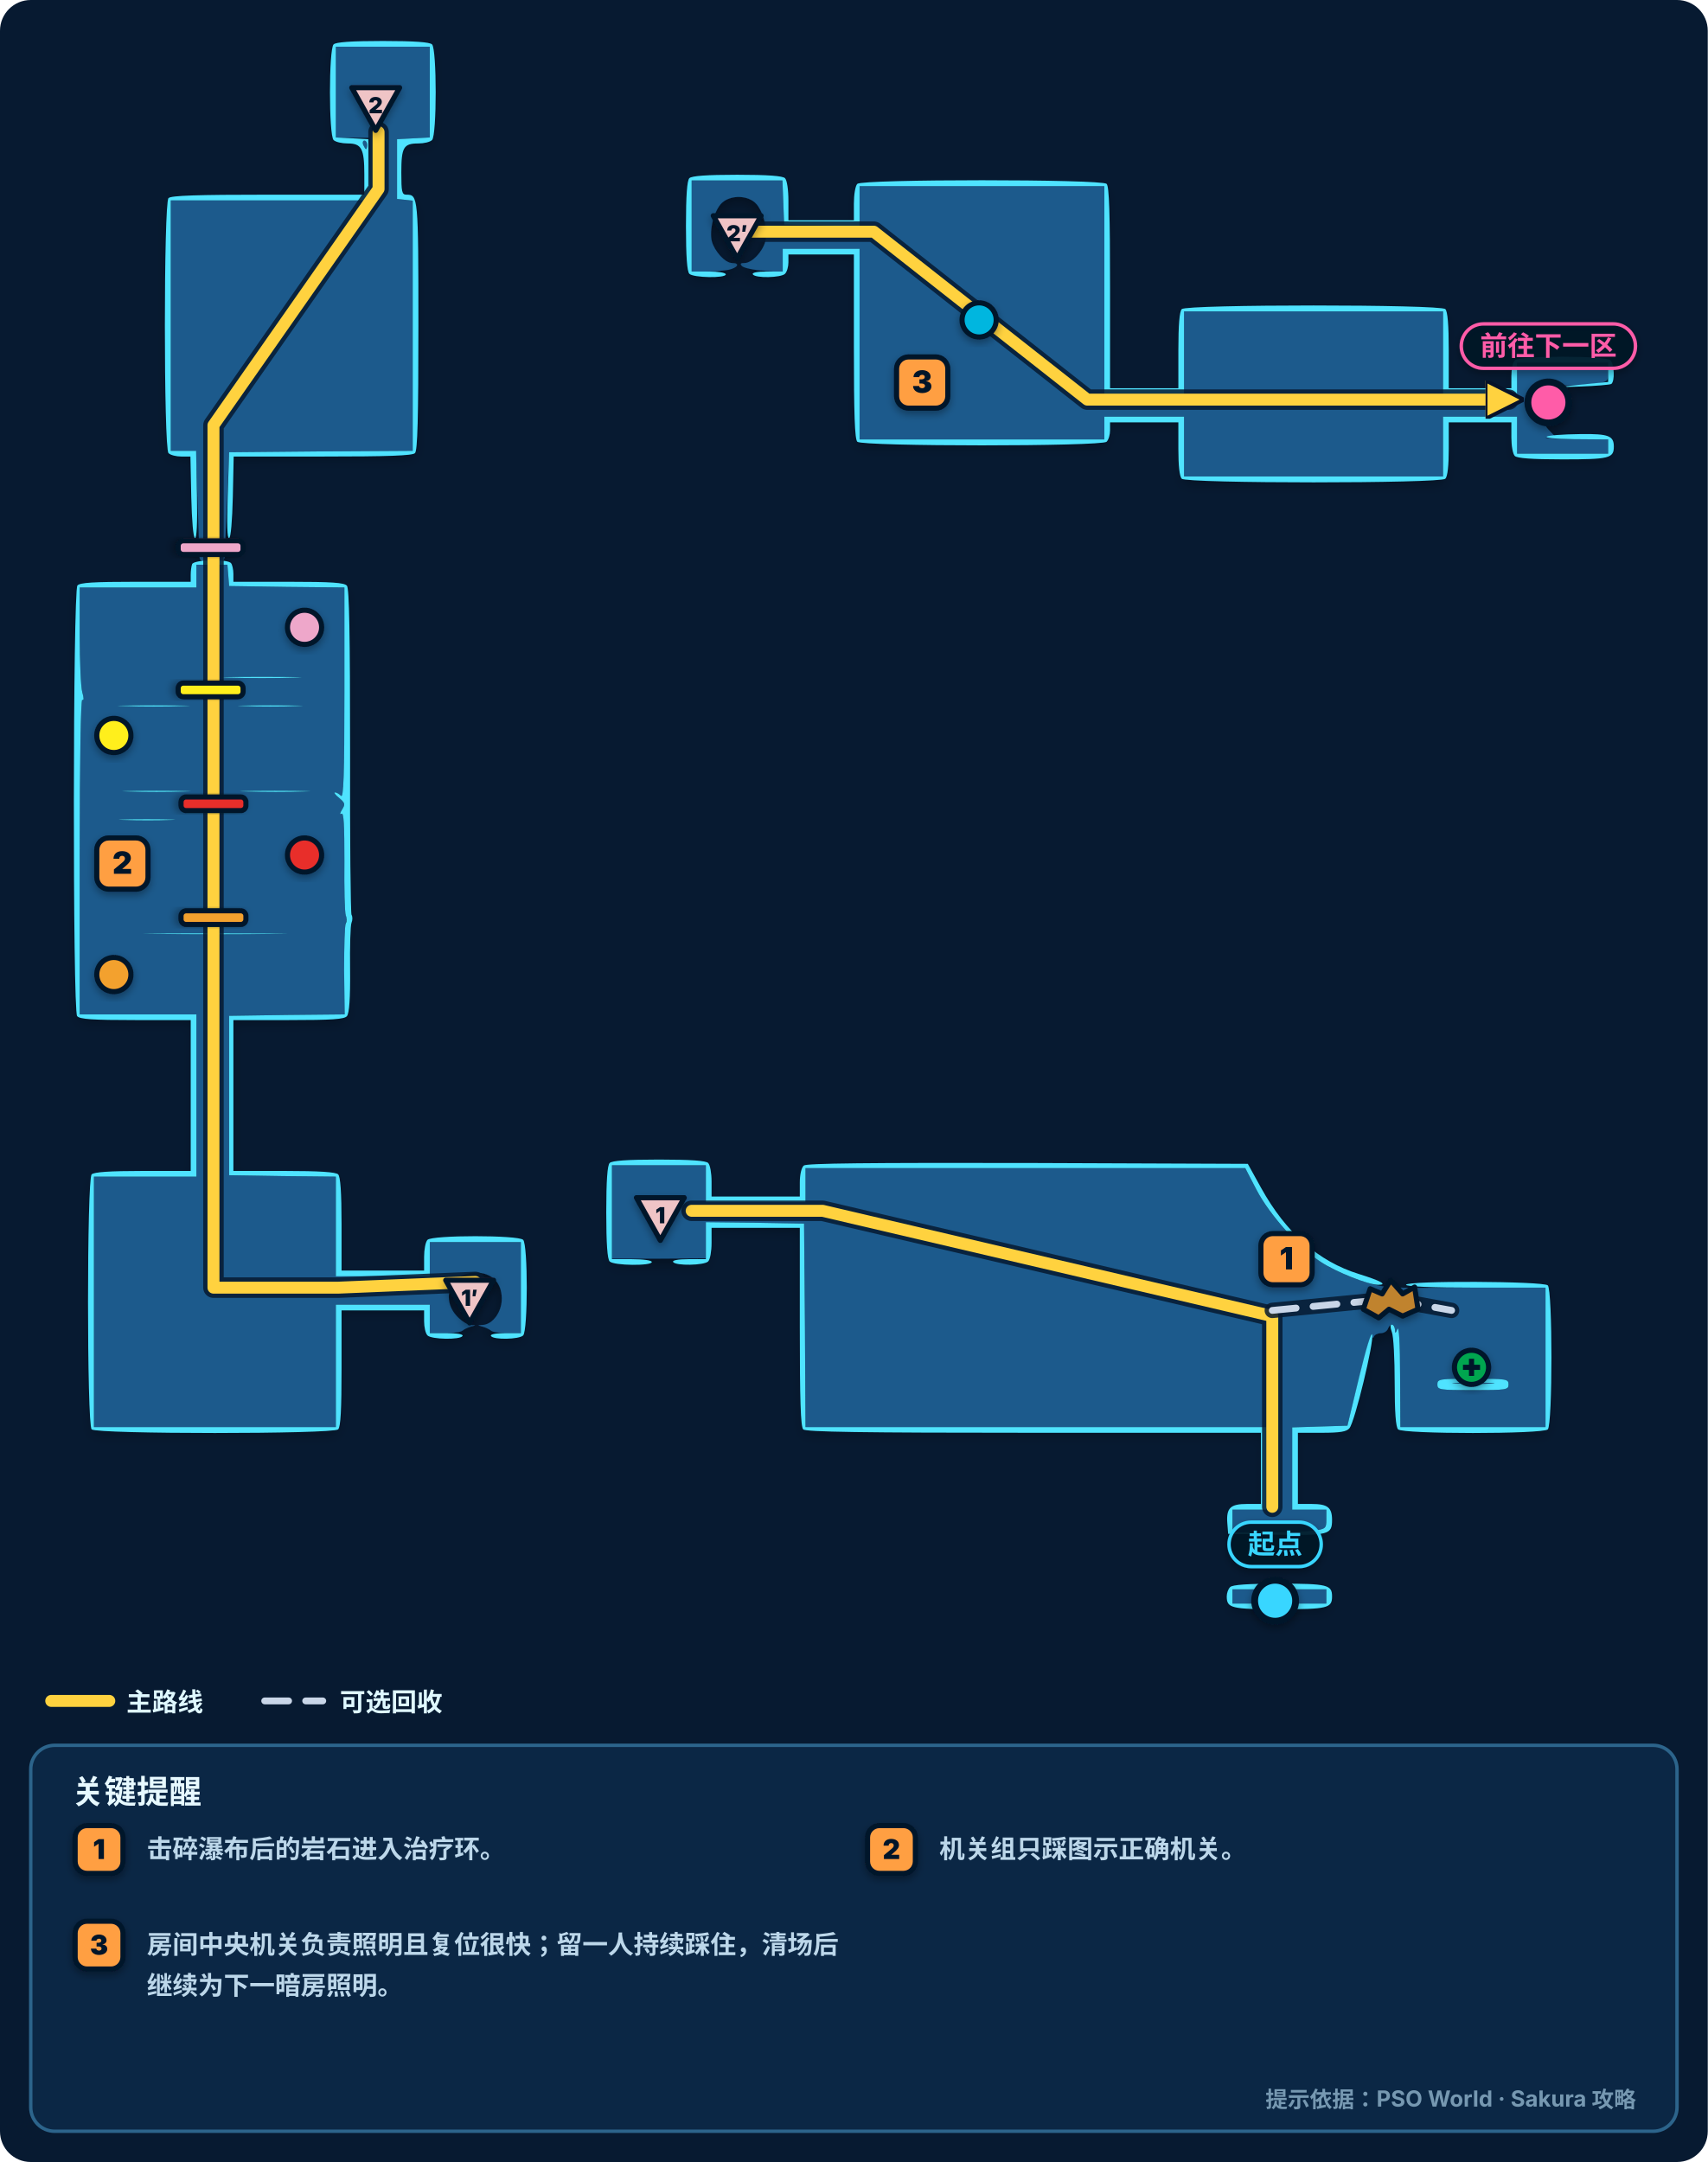
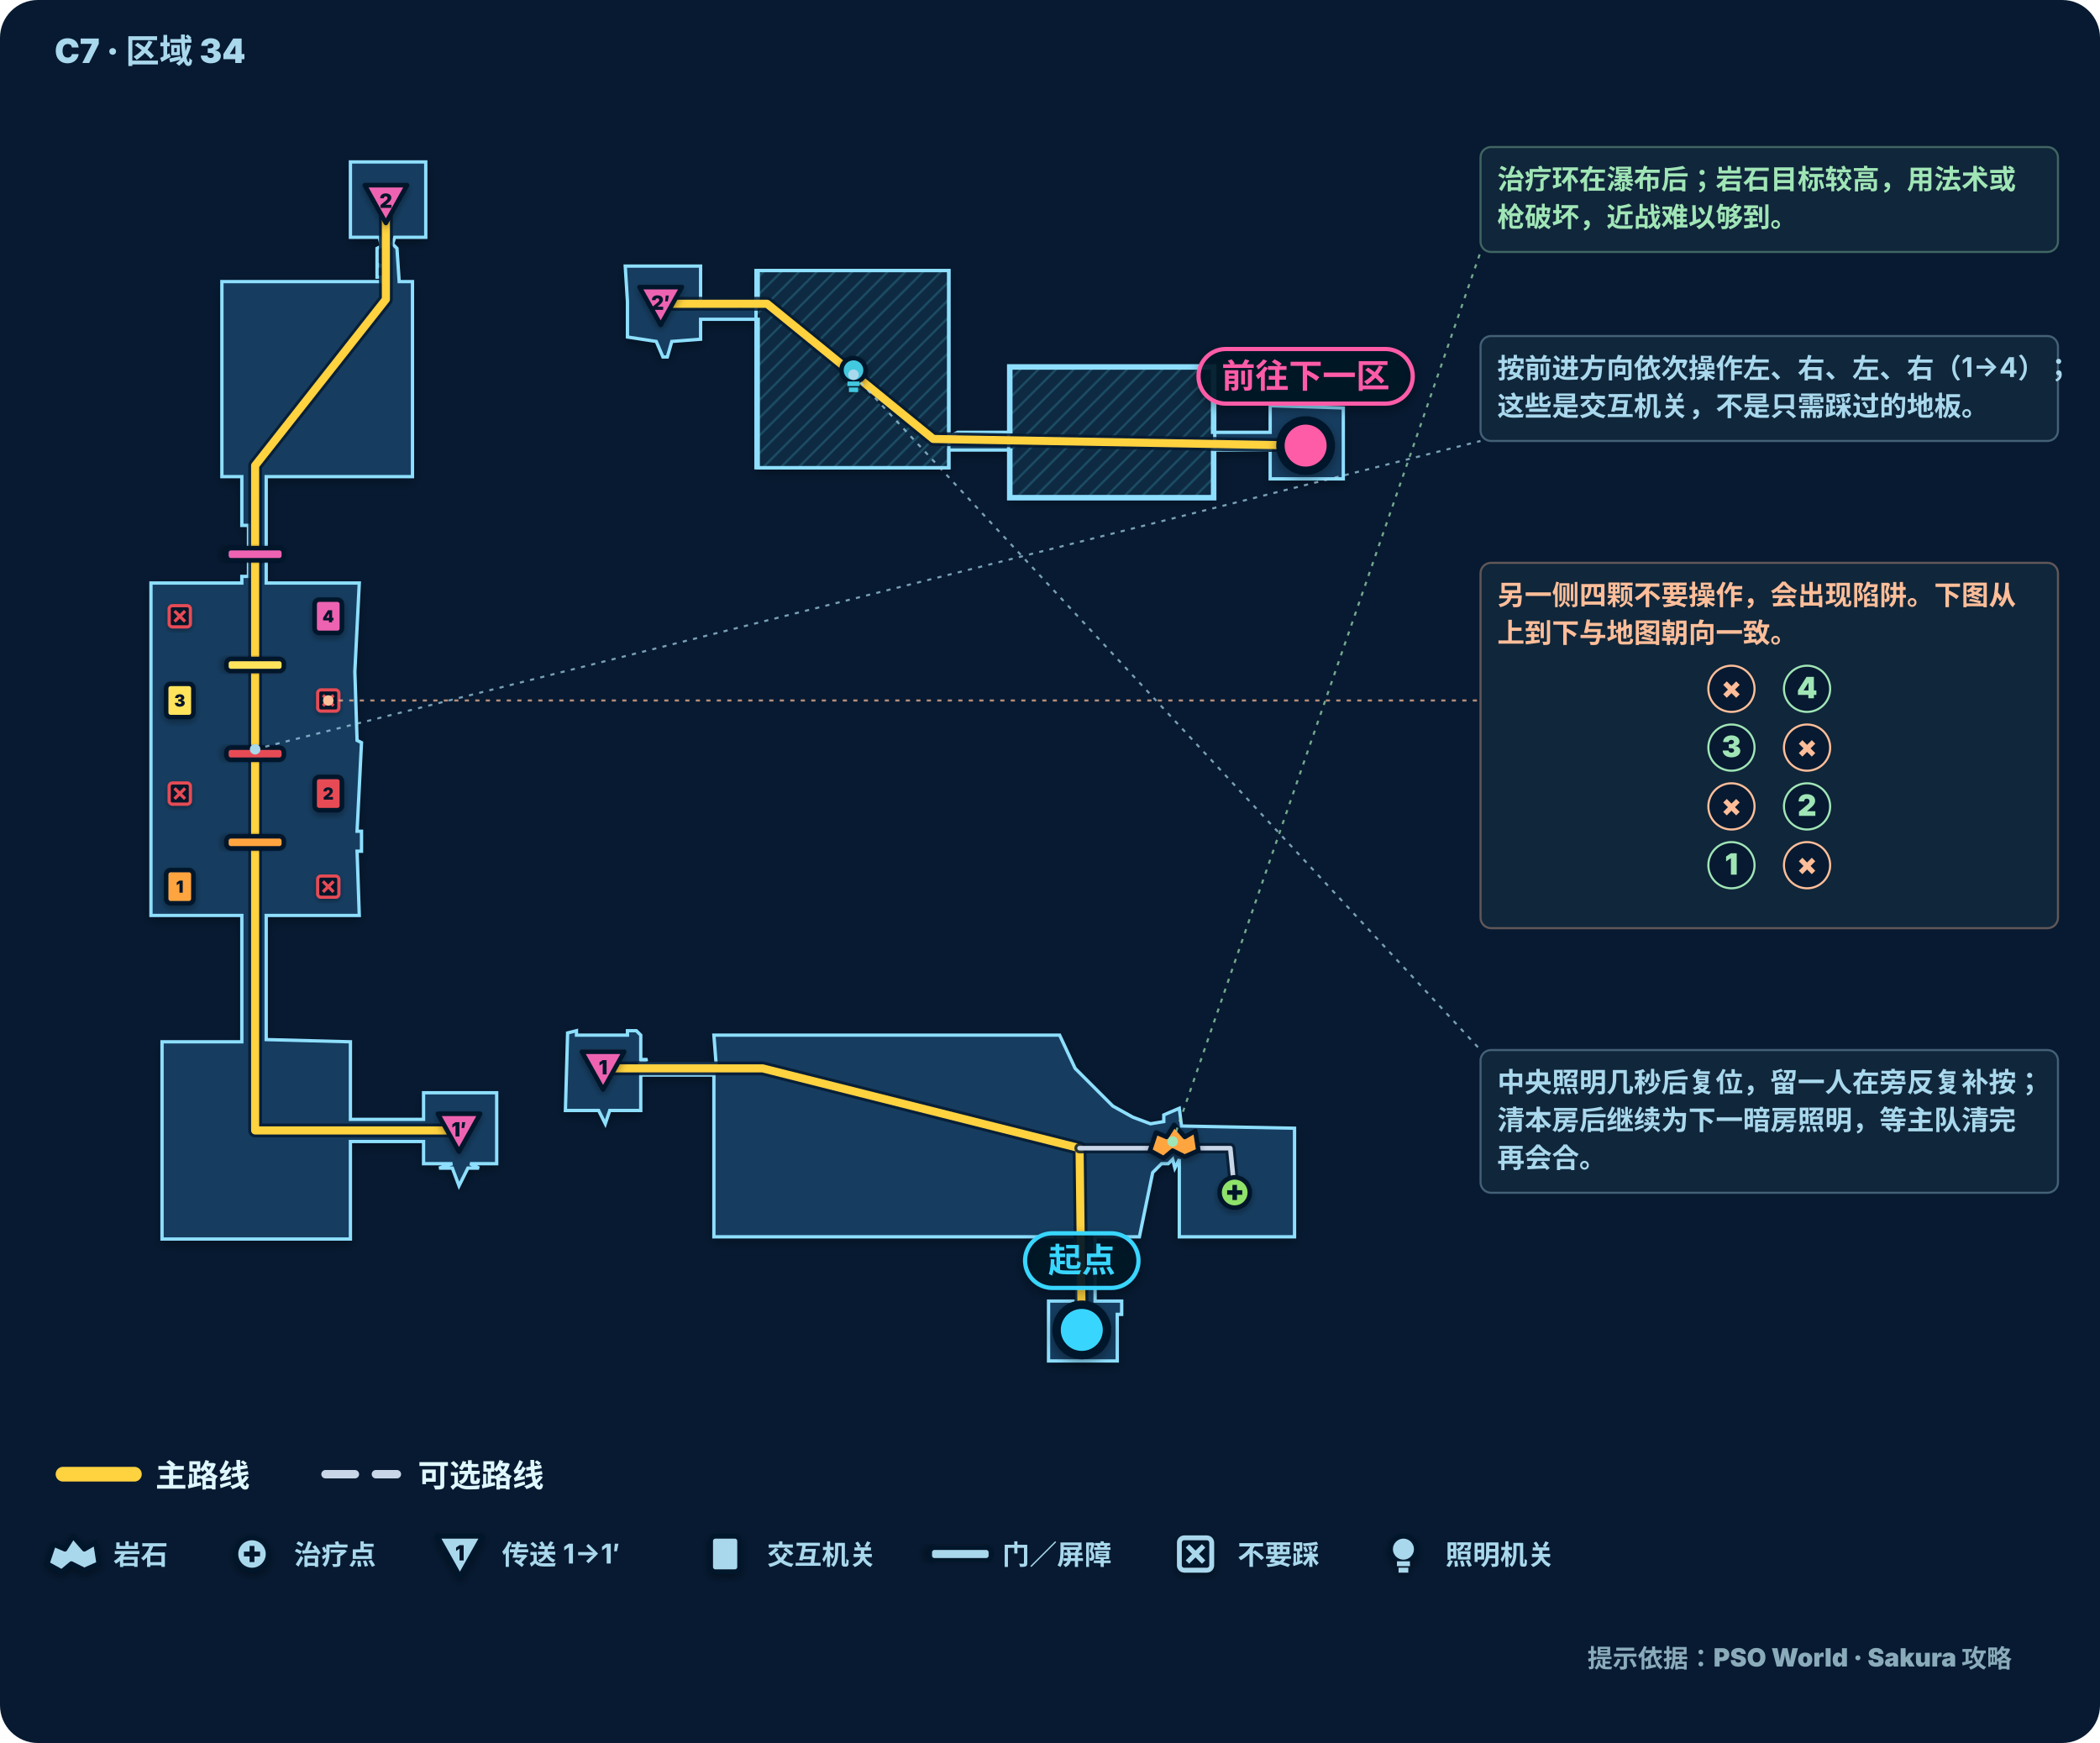
- <svg xmlns="http://www.w3.org/2000/svg" viewBox="0 0 1000 1266" role="img" aria-labelledby="title desc" shape-rendering="geometricPrecision">
+ <svg xmlns="http://www.w3.org/2000/svg" viewBox="0 0 1000 830" role="img" aria-labelledby="title desc" shape-rendering="geometricPrecision">
  <defs>
    <filter id="shadow" x="-30%" y="-30%" width="160%" height="160%">
      <feDropShadow dx="0" dy="2" stdDeviation="2.5" flood-color="#000" flood-opacity=".35" />
    </filter>
-     <pattern id="dark-hatch" width="6" height="6" patternUnits="userSpaceOnUse" patternTransform="rotate(45)">
-       <rect width="6" height="6" fill="#000" fill-opacity=".25" />
-       <path d="M0 0V6" stroke="#4fe3ff" stroke-opacity=".25" stroke-width="1.8" />
+     <pattern id="dark-hatch" width="9.475" height="9.475" patternUnits="userSpaceOnUse" patternTransform="rotate(45)">
+       <rect width="9.475" height="9.475" fill="#000" fill-opacity=".25" />
+       <path d="M0 0V9.475" stroke="#4fe3ff" stroke-opacity=".25" stroke-width="2.843" />
    </pattern>
    <marker id="arrow-main" viewBox="0 0 10 10" refX="6" refY="5" markerWidth="3.2" markerHeight="3.2" orient="auto-start-reverse">
      <path d="M0 0 10 5 0 10Z" fill="#ffd23f" stroke="#061329" stroke-width="1" />
    </marker>
    <marker id="arrow-split" viewBox="0 0 10 10" refX="6" refY="5" markerWidth="3.2" markerHeight="3.2" orient="auto-start-reverse">
      <path d="M0 0 10 5 0 10Z" fill="#f5f7ff" stroke="#061329" stroke-width="1" />
    </marker>
    <marker id="arrow-solo" viewBox="0 0 10 10" refX="6" refY="5" markerWidth="3.2" markerHeight="3.2" orient="auto-start-reverse">
      <path d="M0 0 10 5 0 10Z" fill="#b48cff" stroke="#061329" stroke-width="1" />
    </marker>
  </defs>
-   <rect width="1000" height="1266" rx="18" fill="#071a31" />
-   <g transform="translate(20 24) scale(1.66667)">
+   <rect width="1000" height="830" rx="18" fill="#071a31" />
+   <text x="26" y="30" text-anchor="start" fill="#a9d8ed" font-family="system-ui,-apple-system,sans-serif" font-size="16" font-weight="900">C7 · 区域 34</text>
+   <g transform="translate(55 75) scale(1.05536)">
    <g filter="url(#shadow)">
-       <g transform="translate(0,564) scale(0.1,-0.1)" fill="#1f5a8c" stroke="none">
-         <path d="M1060 5460 l0 -160 60 0 60 0 0 -110 0 -110 -350 0 -350 0 0 -440 0 -440 44 0 44 0 6 -167 c3 -93 6 -180 6 -195 1 -26 4 -28 45 -28 41 0 44 2 45 28 0 15 4 101 8 192 l7 165 323 3 322 2 0 439 0 440 -27 3 -28 3 0 105 0 105 58 3 57 3 0 159 0 160 -165 0 -165 0 0 -160z M1156 5275 c4 -8 8 -15 10 -15 2 0 4 7 4 15 0 8 -4 15 -10 15 -5 0 -7 -7 -4 -15z M2310 4990 l0 -160 49 0 c27 0 63 3 80 6 33 7 43 24 13 24 -24 0 -61 40 -71 76 -10 39 8 109 35 135 30 28 88 28 118 0 27 -26 45 -96 35 -135 -10 -37 -47 -76 -73 -76 -15 0 -17 -3 -9 -11 6 -6 41 -14 77 -16 l66 -6 0 42 0 41 135 0 135 0 0 -335 0 -335 430 0 430 0 0 40 0 40 140 0 140 0 0 -105 0 -105 455 0 455 0 0 105 0 105 130 0 130 0 0 -65 0 -65 160 0 160 0 0 25 0 25 -122 1 c-68 1 -110 4 -94 6 l28 5 -22 23 c-31 33 -31 97 0 130 19 20 33 25 70 25 26 0 68 3 94 6 44 6 46 8 46 40 l0 34 -160 0 -160 0 0 -55 0 -55 -130 0 -130 0 0 145 0 145 -455 0 -455 0 0 -145 0 -145 -140 0 -140 0 0 365 0 365 -430 0 -430 0 0 -70 0 -71 -132 3 -133 3 -3 78 -3 77 -159 0 -160 0 0 -160z M570 3760 l0 -40 -205 0 -205 0 0 -168 c0 -92 4 -182 9 -200 6 -20 6 -30 0 -27 -5 4 -9 -207 -9 -549 l0 -556 205 0 205 0 0 -285 0 -285 -180 0 -180 0 0 -440 0 -440 425 0 425 0 0 215 0 215 165 0 165 0 0 -50 0 -50 53 0 c29 0 57 4 62 9 6 5 19 11 30 14 19 5 19 5 -1 6 -11 0 -33 14 -48 30 -60 63 -22 154 64 154 58 0 93 -35 93 -92 0 -47 -32 -90 -67 -92 -20 -1 -20 -1 -1 -6 11 -3 24 -9 30 -14 5 -5 31 -9 57 -9 l48 0 0 160 0 160 -160 0 -160 0 0 -60 0 -60 -165 0 -165 0 0 175 0 175 -187 2 -188 3 0 280 0 280 203 3 203 2 -1 153 c-1 83 1 160 5 169 4 9 4 22 0 28 -4 6 -6 90 -5 186 0 127 -2 174 -10 169 -7 -4 -6 2 2 15 12 19 10 23 -11 41 -13 10 -19 19 -14 19 5 0 14 -5 21 -12 9 -9 12 71 12 360 l0 372 -202 2 -203 3 -3 38 -3 37 -55 0 -54 0 0 -40z m343 -357 c-62 -2 -164 -2 -225 0 -62 1 -12 3 112 3 124 0 174 -2 113 -3z m-390 -100 c-57 -2 -149 -2 -205 0 -57 1 -11 3 102 3 113 0 159 -2 103 -3z m399 0 c-50 -2 -134 -2 -185 0 -50 1 -9 3 93 3 102 0 143 -2 92 -3z m-394 -300 c-54 -2 -142 -2 -195 0 -54 1 -10 3 97 3 107 0 151 -2 98 -3z m420 0 c-53 -2 -143 -2 -200 0 -57 1 -13 3 97 3 110 0 156 -2 103 -3z m-470 -100 c-42 -2 -114 -2 -160 0 -46 1 -11 3 77 3 88 0 125 -2 83 -3z m365 -400 c-111 -2 -295 -2 -410 0 -114 1 -24 2 202 2 226 0 319 -1 208 -2z M2030 1526 l0 -164 165 0 165 1 0 64 0 63 173 -2 172 -3 3 -357 2 -358 810 0 810 0 0 -145 0 -145 -60 0 -60 0 0 -40 0 -40 119 0 c65 0 139 3 165 6 44 6 46 8 46 40 l0 34 -60 0 -60 0 0 145 0 144 97 3 97 3 42 170 c23 94 43 161 44 150 1 -11 4 -15 7 -7 2 6 13 12 24 12 11 0 22 7 25 15 8 21 24 19 25 -2 0 -15 2 -15 9 2 5 12 9 -51 9 -162 l1 -183 255 0 255 0 0 246 0 245 -282 -1 c-280 -2 -284 -2 -364 24 -44 14 -107 43 -140 64 -81 53 -181 164 -229 255 l-40 77 -772 0 -773 0 0 -60 0 -60 -175 0 -175 0 0 65 0 65 -165 0 -165 0 0 -164z m3150 -606 c0 -19 -7 -20 -125 -20 -118 0 -125 1 -125 20 0 19 7 20 125 20 118 0 125 -1 125 -20z M4998 923 c34 -2 88 -2 120 0 31 2 3 3 -63 3 -66 0 -92 -1 -57 -3z M4210 175 l0 -25 165 0 165 0 0 25 0 25 -165 0 -165 0 0 -25z" />
+       <g id="c7-floor" data-source="PSO World area_34.png">
+         <defs>
+           <clipPath id="c7-floor-clip">
+             <path d="M106 19L106 36L119 36L120 40L118 41L118 48L120 49L118 49L118 54L120 54L120 56L48 56L48 144L57 144L57 166L60 166L60 189L57 189L57 192L16 192L16 342L57 342L57 399L21 399L21 488L106 488L106 444L139 444L139 454L152 454L146 456L152 456L155 464L159 456L164 456L160 454L172 454L172 422L139 422L139 434L106 434L106 399L68 398L68 342L110 342L109 313L111 313L111 304L109 304L111 264L109 263L108 232L110 192L68 192L68 144L134 144L134 56L128 56L127 41L125 39L126 36L140 36L140 2L106 2Z M231 65L231 81L244 83L247 90L249 90L251 83L264 82L264 73L290 73L290 140L376 140L376 132L404 132L404 153L495 153L495 132L521 132L521 145L554 145L554 113L521 112L521 124L495 124L495 95L404 95L404 124L380 124L376 126L376 51L290 51L290 67L284 67L284 65L280 65L280 67L274 67L274 65L264 67L264 49L230 49Z M204 395L203 430L218 430L221 436L223 430L237 430L237 414L270 414L270 487L433 487L434 516L421 516L421 543L452 543L452 522L454 522L454 516L442 516L442 487L462 487L468 458L472 454L475 454L477 452L478 456L480 452L480 487L532 487L532 438L481 437L480 429L473 432L473 435L467 436L459 433L450 428L433 411L426 396L270 396L271 409L236 409L240 407L237 407L237 396L235 394L231 394L231 396L208 396L208 394Z" clip-rule="evenodd" />
+           </clipPath>
+           <pattern id="c7-dark-hatch" width="8" height="8" patternUnits="userSpaceOnUse">
+             <path d="M-2 2L2-2M0 8L8 0M6 10L10 6" fill="none" stroke="#4fe3ff" stroke-opacity=".18" stroke-width="1" />
+           </pattern>
+         </defs>
+         <path d="M106 19L106 36L119 36L120 40L118 41L118 48L120 49L118 49L118 54L120 54L120 56L48 56L48 144L57 144L57 166L60 166L60 189L57 189L57 192L16 192L16 342L57 342L57 399L21 399L21 488L106 488L106 444L139 444L139 454L152 454L146 456L152 456L155 464L159 456L164 456L160 454L172 454L172 422L139 422L139 434L106 434L106 399L68 398L68 342L110 342L109 313L111 313L111 304L109 304L111 264L109 263L108 232L110 192L68 192L68 144L134 144L134 56L128 56L127 41L125 39L126 36L140 36L140 2L106 2Z M231 65L231 81L244 83L247 90L249 90L251 83L264 82L264 73L290 73L290 140L376 140L376 132L404 132L404 153L495 153L495 132L521 132L521 145L554 145L554 113L521 112L521 124L495 124L495 95L404 95L404 124L380 124L376 126L376 51L290 51L290 67L284 67L284 65L280 65L280 67L274 67L274 65L264 67L264 49L230 49Z M204 395L203 430L218 430L221 436L223 430L237 430L237 414L270 414L270 487L433 487L434 516L421 516L421 543L452 543L452 522L454 522L454 516L442 516L442 487L462 487L468 458L472 454L475 454L477 452L478 456L480 452L480 487L532 487L532 438L481 437L480 429L473 432L473 435L467 436L459 433L450 428L433 411L426 396L270 396L271 409L236 409L240 407L237 407L237 396L235 394L231 394L231 396L208 396L208 394Z" fill="#173d60" fill-rule="evenodd" />
+         <g id="c7-dark-rooms" clip-path="url(#c7-floor-clip)">
+           <path d="M289 51L376 51L376 140L289 140Z M403 94L496 94L496 154L403 154Z" fill="#102b42" />
+           <path d="M289 51L376 51L376 140L289 140Z M403 94L496 94L496 154L403 154Z" fill="url(#c7-dark-hatch)" />
+         </g>
      </g>
    </g>
-     <g transform="translate(0,564) scale(0.1,-0.1)" fill="#4fe3ff" stroke="none">
-       <path d="M1052 5628 c-17 -17 -17 -319 0 -336 7 -7 29 -12 50 -12 48 0 58 -18 58 -109 l0 -71 -338 0 c-250 0 -341 -3 -350 -12 -17 -17 -17 -879 0 -896 7 -7 27 -12 45 -12 l32 0 3 -142 c2 -83 7 -143 13 -145 6 -2 9 52 7 152 l-3 155 -44 0 -45 0 0 440 0 440 350 0 351 0 -3 108 -3 107 -57 3 -58 3 0 159 0 160 165 0 165 0 0 -160 0 -159 -57 -3 -58 -3 0 -105 0 -105 28 -3 27 -3 0 -440 0 -439 -322 -2 -323 -3 -5 -153 c-3 -99 -2 -151 5 -149 6 2 11 62 13 145 l3 142 312 0 c230 0 316 3 325 12 9 9 12 122 12 448 0 454 -1 460 -42 460 -16 0 -18 10 -18 78 0 89 8 102 60 102 20 0 41 5 48 12 17 17 17 319 0 336 -8 8 -61 12 -173 12 -112 0 -165 -4 -173 -12z m118 -353 c0 -8 -2 -15 -4 -15 -2 0 -6 7 -10 15 -3 8 -1 15 4 15 6 0 10 -7 10 -15z M2302 5158 c-8 -8 -12 -60 -12 -168 0 -108 4 -160 12 -168 14 -14 128 -16 128 -2 0 6 -27 10 -60 10 l-60 0 0 160 0 160 160 0 159 0 3 -77 3 -78 133 -3 132 -3 0 71 0 70 430 0 430 0 0 -365 0 -365 140 0 140 0 0 145 0 145 455 0 455 0 0 -145 0 -145 130 0 130 0 0 55 0 55 160 0 160 0 0 -34 0 -34 -62 -6 c-122 -12 -132 -14 -35 -10 54 2 102 6 108 9 13 9 11 69 -3 83 -17 17 -319 17 -336 0 -7 -7 -12 -31 -12 -55 l0 -43 -110 0 -110 0 0 133 c0 90 -4 137 -12 145 -17 17 -909 17 -926 0 -8 -8 -12 -55 -12 -145 l0 -133 -120 0 -120 0 0 353 c0 261 -3 356 -12 365 -17 17 -859 17 -876 0 -7 -7 -12 -38 -12 -70 l0 -58 -115 0 -115 0 0 68 c0 40 -5 73 -12 80 -8 8 -60 12 -168 12 -108 0 -160 -4 -168 -12z M2630 4870 l0 -40 -56 0 c-34 0 -53 -4 -49 -10 9 -14 99 -12 113 2 7 7 12 25 12 40 l0 28 115 0 115 0 0 -323 c0 -238 3 -326 12 -335 17 -17 859 -17 876 0 7 7 12 25 12 40 l0 28 120 0 120 0 0 -93 c0 -59 4 -97 12 -105 17 -17 909 -17 926 0 8 8 12 46 12 105 l0 93 110 0 110 0 0 -53 c0 -29 5 -58 12 -65 8 -8 60 -12 168 -12 164 0 180 4 180 45 0 38 -19 45 -114 44 -146 -2 -169 -16 -28 -18 l122 -1 0 -25 0 -25 -160 0 -160 0 0 65 0 65 -130 0 -130 0 0 -105 0 -105 -455 0 -455 0 0 105 0 105 -140 0 -140 0 0 -40 0 -40 -430 0 -430 0 0 335 0 335 -135 0 -135 0 0 -40z M555 3802 c-3 -8 -5 -25 -5 -38 l0 -24 -194 0 c-147 0 -196 -3 -204 -13 -16 -19 -17 -1495 -1 -1513 9 -11 54 -14 205 -14 l194 0 0 -265 0 -265 -168 0 c-117 0 -172 -4 -180 -12 -17 -17 -17 -879 0 -896 17 -17 849 -17 866 0 9 9 12 70 12 215 l0 203 145 0 145 0 0 -38 c0 -21 5 -43 12 -50 14 -14 114 -16 123 -2 4 6 -17 10 -54 10 l-61 0 0 50 0 50 -165 0 -165 0 0 -215 0 -215 -425 0 -425 0 0 440 0 440 180 0 180 0 0 285 0 285 -205 0 -205 0 0 556 c0 342 4 553 9 549 6 -3 6 7 0 27 -5 18 -9 108 -9 200 l0 168 205 0 205 0 0 40 0 40 54 0 55 0 3 -37 3 -38 203 -3 202 -2 0 -372 c0 -289 -3 -369 -12 -360 -7 7 -16 12 -21 12 -5 0 1 -9 14 -19 21 -18 23 -22 11 -41 -8 -13 -9 -19 -2 -15 8 5 10 -41 10 -167 -1 -95 1 -181 5 -190 4 -9 4 -22 0 -28 -4 -6 -6 -81 -6 -165 l2 -155 -203 -2 -203 -3 0 -280 0 -280 188 -3 187 -2 0 -175 0 -175 165 0 165 0 0 60 0 60 160 0 160 0 0 -160 0 -160 -56 0 c-34 0 -53 -4 -49 -10 9 -14 99 -12 113 2 17 17 17 319 0 336 -17 17 -319 17 -336 0 -7 -7 -12 -34 -12 -60 l0 -48 -145 0 -145 0 0 163 c0 113 -4 167 -12 175 -8 8 -65 12 -190 12 l-178 0 0 265 0 265 194 0 c154 0 196 3 205 14 8 10 12 62 11 163 -1 81 1 156 5 165 4 9 4 22 0 28 -3 5 -6 265 -5 576 0 410 -3 570 -11 580 -9 11 -53 14 -205 14 l-194 0 0 28 c0 15 -4 32 -8 37 -11 16 -131 13 -137 -3z M688 3403 c61 -2 163 -2 225 0 61 1 11 3 -113 3 -124 0 -174 -2 -112 -3z M318 3303 c56 -2 148 -2 205 0 56 1 10 3 -103 3 -113 0 -159 -2 -102 -3z M737 3303 c51 -2 135 -2 185 0 51 1 10 3 -92 3 -102 0 -143 -2 -93 -3z M333 3003 c53 -2 141 -2 195 0 53 1 9 3 -98 3 -107 0 -151 -2 -97 -3z M748 3003 c57 -2 147 -2 200 0 53 1 7 3 -103 3 -110 0 -154 -2 -97 -3z M318 2903 c46 -2 118 -2 160 0 42 1 5 3 -83 3 -88 0 -123 -2 -77 -3z M433 2503 c115 -2 299 -2 410 0 111 1 18 2 -208 2 -226 0 -316 -1 -202 -2z M2022 1698 c-8 -8 -12 -61 -12 -173 0 -112 4 -165 12 -173 15 -15 148 -16 148 -2 0 6 -30 10 -70 10 l-70 0 0 165 0 165 165 0 165 0 0 -65 0 -65 175 0 175 0 0 60 0 60 773 0 772 0 40 -77 c46 -88 151 -205 226 -253 55 -36 167 -80 201 -80 35 0 9 14 -68 38 -142 44 -256 145 -343 302 l-47 85 -773 3 c-563 1 -777 -1 -787 -9 -8 -7 -14 -31 -14 -60 l0 -49 -155 0 -155 0 0 53 c0 29 -5 58 -12 65 -8 8 -61 12 -173 12 -112 0 -165 -4 -173 -12z M2360 1425 l0 -65 -61 0 c-37 0 -58 -4 -54 -10 9 -14 109 -12 123 2 7 7 12 36 12 65 l0 53 155 0 155 0 0 -348 c0 -257 3 -351 12 -360 9 -9 203 -12 810 -12 l798 0 0 -125 0 -125 -49 0 c-58 0 -73 -14 -69 -67 l3 -38 169 -3 c185 -3 196 0 196 52 0 44 -16 56 -72 56 l-48 0 0 125 0 125 84 0 c65 0 87 4 97 16 19 22 87 304 80 329 -3 12 -22 -51 -46 -150 l-41 -170 -97 -3 -97 -3 0 -144 0 -145 60 0 60 0 0 -34 c0 -32 -2 -34 -46 -40 -26 -3 -100 -6 -165 -6 l-119 0 0 40 0 40 60 0 60 0 0 145 0 145 -810 0 -810 0 -2 358 -3 357 -172 3 -173 2 0 -65z M4820 1270 c0 -6 88 -10 245 -10 l245 0 0 -245 0 -245 -255 0 -255 0 -1 183 c0 111 -4 174 -9 162 -7 -17 -9 -17 -9 -2 -1 9 -5 17 -11 17 -6 0 -6 -9 0 -26 6 -14 10 -94 10 -178 0 -105 4 -156 12 -164 17 -17 509 -17 526 0 17 17 17 489 0 506 -15 15 -498 17 -498 2z M4930 920 c0 -19 7 -20 125 -20 118 0 125 1 125 20 0 19 -7 20 -125 20 -118 0 -125 -1 -125 -20z m188 3 c-32 -2 -86 -2 -120 0 -35 2 -9 3 57 3 66 0 94 -1 63 -3z M4202 208 c-7 -7 -12 -21 -12 -33 0 -41 16 -45 185 -45 169 0 185 4 185 45 0 41 -16 45 -185 45 -112 0 -165 -4 -173 -12z m338 -33 l0 -25 -165 0 -165 0 0 25 0 25 165 0 165 0 0 -25z" />
-     </g>
-     <path d="M435 515 L435 448 L277 411 L231 411" fill="none" stroke="#071a31" stroke-opacity=".85" stroke-width="7.2" stroke-linecap="round" stroke-linejoin="round" />
-     <path data-role="main" d="M435 515 L435 448 L277 411 L231 411" fill="none" stroke="#ffd23f" stroke-width="4.2" stroke-linecap="round" stroke-linejoin="round" />
-     <path d="M155 436 L107 438 L63 438 L63 135 L121 52 L121 32" fill="none" stroke="#071a31" stroke-opacity=".85" stroke-width="7.2" stroke-linecap="round" stroke-linejoin="round" />
-     <path data-role="main" d="M155 436 L107 438 L63 438 L63 135 L121 52 L121 32" fill="none" stroke="#ffd23f" stroke-width="4.2" stroke-linecap="round" stroke-linejoin="round" />
-     <path d="M252 67 L295 67 L370 126 L518 126" fill="none" stroke="#071a31" stroke-opacity=".85" stroke-width="7.2" stroke-linecap="round" stroke-linejoin="round" />
-     <path data-role="main" d="M252 67 L295 67 L370 126 L518 126" fill="none" stroke="#ffd23f" stroke-width="4.2" stroke-linecap="round" stroke-linejoin="round" marker-end="url(#arrow-main)" />
-     <path d="M435 446 L476 442 L498 446" fill="none" stroke="#071a31" stroke-opacity=".85" stroke-width="5.4" stroke-linecap="round" stroke-linejoin="round" />
-     <path data-role="optional" d="M435 446 L476 442 L498 446" fill="none" stroke="#c9d6e8" stroke-width="2.4" stroke-linecap="round" stroke-linejoin="round" stroke-dasharray="8.4 6" />
-     <g transform="translate(476 442) scale(0.6)" stroke="#061329" stroke-width="3" stroke-linejoin="round" filter="url(#shadow)">
-       <path d="M-15 6-11-6-4-3 1-11 8-3 15-7 17 6 8 10 0 6-6 11Z" fill="#c0832f" />
-     </g>
-     <g transform="translate(505 466) scale(0.6)" stroke="#061329" stroke-width="3" stroke-linejoin="round" filter="url(#shadow)">
-       <circle r="10" fill="#00a650" />
+     <g id="c7-walls" fill="none" stroke="#8edfff" stroke-width="1.5" stroke-linejoin="miter">
+       <path d="M106 19L106 36L119 36L120 40L118 41L118 48L120 49L118 49L118 54L120 54L120 56L48 56L48 144L57 144L57 166L60 166L60 189L57 189L57 192L16 192L16 342L57 342L57 399L21 399L21 488L106 488L106 444L139 444L139 454L152 454L146 456L152 456L155 464L159 456L164 456L160 454L172 454L172 422L139 422L139 434L106 434L106 399L68 398L68 342L110 342L109 313L111 313L111 304L109 304L111 264L109 263L108 232L110 192L68 192L68 144L134 144L134 56L128 56L127 41L125 39L126 36L140 36L140 2L106 2Z M231 65L231 81L244 83L247 90L249 90L251 83L264 82L264 73L290 73L290 140L376 140L376 132L404 132L404 153L495 153L495 132L521 132L521 145L554 145L554 113L521 112L521 124L495 124L495 95L404 95L404 124L380 124L376 126L376 51L290 51L290 67L284 67L284 65L280 65L280 67L274 67L274 65L264 67L264 49L230 49Z M204 395L203 430L218 430L221 436L223 430L237 430L237 414L270 414L270 487L433 487L434 516L421 516L421 543L452 543L452 522L454 522L454 516L442 516L442 487L462 487L468 458L472 454L475 454L477 452L478 456L480 452L480 487L532 487L532 438L481 437L480 429L473 432L473 435L467 436L459 433L450 428L433 411L426 396L270 396L271 409L236 409L240 407L237 407L237 396L235 394L231 394L231 396L208 396L208 394Z" />
+       <path d="M289 51L376 51L376 140L289 140Z M403 94L496 94L496 154L403 154Z" />
+       <path d="" />
+     </g>
+     <path d="M436 529 L435 447 L292 411 L220 411" fill="none" stroke="#071a31" stroke-opacity=".85" stroke-width="6.254" stroke-linecap="round" stroke-linejoin="round" />
+     <path data-role="main" d="M436 529 L435 447 L292 411 L220 411" fill="none" stroke="#ffd23f" stroke-width="3.648" stroke-linecap="round" stroke-linejoin="round" />
+     <path d="M155 439 L63 439 L63 139 L122 64 L122 20" fill="none" stroke="#071a31" stroke-opacity=".85" stroke-width="6.254" stroke-linecap="round" stroke-linejoin="round" />
+     <path data-role="main" d="M155 439 L63 439 L63 139 L122 64 L122 20" fill="none" stroke="#ffd23f" stroke-width="3.648" stroke-linecap="round" stroke-linejoin="round" />
+     <path d="M246 66 L294 66 L369 127 L537 130" fill="none" stroke="#071a31" stroke-opacity=".85" stroke-width="6.254" stroke-linecap="round" stroke-linejoin="round" />
+     <path data-role="main" d="M246 66 L294 66 L369 127 L537 130" fill="none" stroke="#ffd23f" stroke-width="3.648" stroke-linecap="round" stroke-linejoin="round" marker-end="url(#arrow-main)" />
+     <path d="M435 447 L503 447 L505 467 L503 447 L435 447" fill="none" stroke="#071a31" stroke-opacity=".85" stroke-width="4.69" stroke-linecap="round" stroke-linejoin="round" />
+     <path data-role="optional" d="M435 447 L503 447 L505 467 L503 447 L435 447" fill="none" stroke="#c9d6e8" stroke-width="2.085" stroke-linecap="round" stroke-linejoin="round" stroke-dasharray="7.296 5.211" />
+     <g transform="translate(477 444) scale(0.68223)" stroke="#061329" stroke-width="3" stroke-linejoin="round" filter="url(#shadow)">
+       <path d="M-15 6-11-6-4-3 1-11 8-3 15-7 17 6 8 10 0 6-6 11Z" fill="#ffa540" />
+     </g>
+     <g transform="translate(505 467) scale(0.68223)" stroke="#061329" stroke-width="3" stroke-linejoin="round" filter="url(#shadow)">
+       <circle r="10" fill="#8ee26b" />
      <path d="M-5 0h10M0-5v10" stroke-width="3" />
    </g>
-     <g transform="translate(220 413) scale(0.6)" stroke="#061329" stroke-width="3" stroke-linejoin="round" filter="url(#shadow)">
-       <path d="M-14-11H14L0 14Z" fill="#efc4c6" />
+     <g transform="translate(220 411) scale(0.68223)" stroke="#061329" stroke-width="3" stroke-linejoin="round" filter="url(#shadow)">
+       <path d="M-14-11H14L0 14Z" fill="#ed64b2" />
      <text y="4" text-anchor="middle" font-family="system-ui,-apple-system,sans-serif" font-size="13" font-weight="950" fill="#061329" stroke="none">1</text>
    </g>
-     <g transform="translate(153 442) scale(0.6)" stroke="#061329" stroke-width="3" stroke-linejoin="round" filter="url(#shadow)">
-       <path d="M-14-11H14L0 14Z" fill="#efc4c6" />
+     <g transform="translate(155 439) scale(0.68223)" stroke="#061329" stroke-width="3" stroke-linejoin="round" filter="url(#shadow)">
+       <path d="M-14-11H14L0 14Z" fill="#ed64b2" />
      <text y="4" text-anchor="middle" font-family="system-ui,-apple-system,sans-serif" font-size="13" font-weight="950" fill="#061329" stroke="none">1′</text>
    </g>
-     <g transform="translate(63 308) scale(0.6) rotate(90)" stroke="#061329" stroke-width="3" stroke-linejoin="round" filter="url(#shadow)">
-       <rect x="-4" y="-19" width="8" height="38" rx="3" fill="#f3a12d" />
-     </g>
-     <g transform="translate(28 328) scale(0.6)" stroke="#061329" stroke-width="3" stroke-linejoin="round" filter="url(#shadow)">
-       <circle r="10" fill="#f3a12d" />
-     </g>
-     <g transform="translate(63 268) scale(0.6) rotate(90)" stroke="#061329" stroke-width="3" stroke-linejoin="round" filter="url(#shadow)">
-       <rect x="-4" y="-19" width="8" height="38" rx="3" fill="#e82e2c" />
-     </g>
-     <g transform="translate(95 286) scale(0.6)" stroke="#061329" stroke-width="3" stroke-linejoin="round" filter="url(#shadow)">
-       <circle r="10" fill="#e82e2c" />
-     </g>
-     <g transform="translate(62 228) scale(0.6) rotate(90)" stroke="#061329" stroke-width="3" stroke-linejoin="round" filter="url(#shadow)">
-       <rect x="-4" y="-19" width="8" height="38" rx="3" fill="#ffef1b" />
-     </g>
-     <g transform="translate(28 244) scale(0.6)" stroke="#061329" stroke-width="3" stroke-linejoin="round" filter="url(#shadow)">
-       <circle r="10" fill="#ffef1b" />
-     </g>
-     <g transform="translate(62 178) scale(0.6) rotate(90)" stroke="#061329" stroke-width="3" stroke-linejoin="round" filter="url(#shadow)">
-       <rect x="-4" y="-19" width="8" height="38" rx="3" fill="#eea7ca" />
-     </g>
-     <g transform="translate(95 206) scale(0.6)" stroke="#061329" stroke-width="3" stroke-linejoin="round" filter="url(#shadow)">
-       <circle r="10" fill="#eea7ca" />
-     </g>
-     <g transform="translate(120 23) scale(0.6)" stroke="#061329" stroke-width="3" stroke-linejoin="round" filter="url(#shadow)">
-       <path d="M-14-11H14L0 14Z" fill="#efc4c6" />
+     <g transform="translate(122 20) scale(0.68223)" stroke="#061329" stroke-width="3" stroke-linejoin="round" filter="url(#shadow)">
+       <path d="M-14-11H14L0 14Z" fill="#ed64b2" />
      <text y="4" text-anchor="middle" font-family="system-ui,-apple-system,sans-serif" font-size="13" font-weight="950" fill="#061329" stroke="none">2</text>
    </g>
-     <g transform="translate(247 68) scale(0.6)" stroke="#061329" stroke-width="3" stroke-linejoin="round" filter="url(#shadow)">
-       <path d="M-14-11H14L0 14Z" fill="#efc4c6" />
+     <g transform="translate(246 66) scale(0.68223)" stroke="#061329" stroke-width="3" stroke-linejoin="round" filter="url(#shadow)">
+       <path d="M-14-11H14L0 14Z" fill="#ed64b2" />
      <text y="4" text-anchor="middle" font-family="system-ui,-apple-system,sans-serif" font-size="13" font-weight="950" fill="#061329" stroke="none">2′</text>
    </g>
-     <g transform="translate(332 98) scale(0.6)" stroke="#061329" stroke-width="3" stroke-linejoin="round" filter="url(#shadow)">
-       <circle r="10" fill="#00b6df" />
-     </g>
-   </g>
-   <g transform="translate(753.333 737.333)" filter="url(#shadow)">
-     <rect x="-15" y="-15" width="30" height="30" rx="7" fill="#ff9f43" stroke="#061329" stroke-width="3" />
-     <text x="0" y="6" text-anchor="middle" fill="#061329" font-family="system-ui,-apple-system,sans-serif" font-size="18" font-weight="950">1</text>
-   </g>
-   <g transform="translate(71.6667 505.667)" filter="url(#shadow)">
-     <rect x="-15" y="-15" width="30" height="30" rx="7" fill="#ff9f43" stroke="#061329" stroke-width="3" />
-     <text x="0" y="6" text-anchor="middle" fill="#061329" font-family="system-ui,-apple-system,sans-serif" font-size="18" font-weight="950">2</text>
-   </g>
-   <g transform="translate(540 224)" filter="url(#shadow)">
-     <rect x="-15" y="-15" width="30" height="30" rx="7" fill="#ff9f43" stroke="#061329" stroke-width="3" />
-     <text x="0" y="6" text-anchor="middle" fill="#061329" font-family="system-ui,-apple-system,sans-serif" font-size="18" font-weight="950">3</text>
-   </g>
-   <g transform="translate(746.667 937.333)" filter="url(#shadow)">
+     <g transform="translate(29 329) scale(0.68223)" stroke="#061329" stroke-width="3" stroke-linejoin="round" filter="url(#shadow)">
+       <rect x="-9" y="-11" width="18" height="22" rx="3" fill="#ffa540" />
+       <text y="4" text-anchor="middle" font-family="system-ui,-apple-system,sans-serif" font-size="11" font-weight="950" fill="#061329" stroke="none">1</text>
+     </g>
+     <g transform="translate(96 287) scale(0.68223)" stroke="#061329" stroke-width="3" stroke-linejoin="round" filter="url(#shadow)">
+       <rect x="-9" y="-11" width="18" height="22" rx="3" fill="#e64c55" />
+       <text y="4" text-anchor="middle" font-family="system-ui,-apple-system,sans-serif" font-size="11" font-weight="950" fill="#061329" stroke="none">2</text>
+     </g>
+     <g transform="translate(29 245) scale(0.68223)" stroke="#061329" stroke-width="3" stroke-linejoin="round" filter="url(#shadow)">
+       <rect x="-9" y="-11" width="18" height="22" rx="3" fill="#ffe45c" />
+       <text y="4" text-anchor="middle" font-family="system-ui,-apple-system,sans-serif" font-size="11" font-weight="950" fill="#061329" stroke="none">3</text>
+     </g>
+     <g transform="translate(96 207) scale(0.68223)" stroke="#061329" stroke-width="3" stroke-linejoin="round" filter="url(#shadow)">
+       <rect x="-9" y="-11" width="18" height="22" rx="3" fill="#ed64b2" />
+       <text y="4" text-anchor="middle" font-family="system-ui,-apple-system,sans-serif" font-size="11" font-weight="950" fill="#061329" stroke="none">4</text>
+     </g>
+     <g transform="translate(63 309) scale(0.68223) rotate(90)" stroke="#061329" stroke-width="3" stroke-linejoin="round" filter="url(#shadow)">
+       <rect x="-4" y="-19" width="8" height="38" rx="3" fill="#ffa540" />
+     </g>
+     <g transform="translate(63 269) scale(0.68223) rotate(90)" stroke="#061329" stroke-width="3" stroke-linejoin="round" filter="url(#shadow)">
+       <rect x="-4" y="-19" width="8" height="38" rx="3" fill="#e64c55" />
+     </g>
+     <g transform="translate(63 229) scale(0.68223) rotate(90)" stroke="#061329" stroke-width="3" stroke-linejoin="round" filter="url(#shadow)">
+       <rect x="-4" y="-19" width="8" height="38" rx="3" fill="#ffe45c" />
+     </g>
+     <g transform="translate(63 179) scale(0.68223) rotate(90)" stroke="#061329" stroke-width="3" stroke-linejoin="round" filter="url(#shadow)">
+       <rect x="-4" y="-19" width="8" height="38" rx="3" fill="#ed64b2" />
+     </g>
+     <g transform="translate(96 329) scale(0.477561)" stroke="#061329" stroke-width="3" stroke-linejoin="round" filter="url(#shadow)">
+       <rect x="-10" y="-10" width="20" height="20" rx="3" fill="#061329" stroke="#e64c55" />
+       <path d="M-5-5 5 5M-5 5 5-5" stroke="#e64c55" stroke-width="3" />
+     </g>
+     <g transform="translate(29 287) scale(0.477561)" stroke="#061329" stroke-width="3" stroke-linejoin="round" filter="url(#shadow)">
+       <rect x="-10" y="-10" width="20" height="20" rx="3" fill="#061329" stroke="#e64c55" />
+       <path d="M-5-5 5 5M-5 5 5-5" stroke="#e64c55" stroke-width="3" />
+     </g>
+     <g transform="translate(96 245) scale(0.477561)" stroke="#061329" stroke-width="3" stroke-linejoin="round" filter="url(#shadow)">
+       <rect x="-10" y="-10" width="20" height="20" rx="3" fill="#061329" stroke="#e64c55" />
+       <path d="M-5-5 5 5M-5 5 5-5" stroke="#e64c55" stroke-width="3" />
+     </g>
+     <g transform="translate(29 207) scale(0.477561)" stroke="#061329" stroke-width="3" stroke-linejoin="round" filter="url(#shadow)">
+       <rect x="-10" y="-10" width="20" height="20" rx="3" fill="#061329" stroke="#e64c55" />
+       <path d="M-5-5 5 5M-5 5 5-5" stroke="#e64c55" stroke-width="3" />
+     </g>
+     <g transform="translate(333 98) scale(0.68223)" stroke="#061329" stroke-width="3" stroke-linejoin="round" filter="url(#shadow)">
+       <circle cy="-3" r="8" fill="#43c8df" />
+       <path d="M-4 6H4M-3 10H3" stroke="#43c8df" stroke-width="3" />
+     </g>
+   </g>
+   <g transform="translate(515.138 633.287)" filter="url(#shadow)">
    <circle r="12" fill="#39d6ff" stroke="#061329" stroke-width="4" />
    <rect x="-27" y="-46" width="54" height="26" rx="13" fill="#061329" fill-opacity=".9" stroke="#39d6ff" stroke-width="2" />
    <text x="0" y="-27.5" text-anchor="middle" fill="#39d6ff" font-family="system-ui,-apple-system,sans-serif" font-size="16" font-weight="900">起点</text>
  </g>
-   <g transform="translate(906.667 235.667)" filter="url(#shadow)">
+   <g transform="translate(621.73 212.197)" filter="url(#shadow)">
    <circle r="12" fill="#ff5ca8" stroke="#061329" stroke-width="4" />
    <rect x="-51" y="-46" width="102" height="26" rx="13" fill="#061329" fill-opacity=".9" stroke="#ff5ca8" stroke-width="2" />
    <text x="0" y="-27.5" text-anchor="middle" fill="#ff5ca8" font-family="system-ui,-apple-system,sans-serif" font-size="16" font-weight="900">前往下一区</text>
  </g>
-   <path d="M30 996h34" stroke="#ffd23f" stroke-width="7" stroke-linecap="round" />
-   <text x="74" y="1002" text-anchor="start" fill="#dff8ff" font-family="system-ui,-apple-system,sans-serif" font-size="15" font-weight="800">主路线</text>
-   <path d="M155 996h34" stroke="#c9d6e8" stroke-width="4" stroke-linecap="round" stroke-dasharray="14 10" />
-   <text x="199" y="1002" text-anchor="start" fill="#dff8ff" font-family="system-ui,-apple-system,sans-serif" font-size="15" font-weight="800">可选回收</text>
-   <g transform="translate(18 1022)">
-     <rect width="964" height="226" rx="14" fill="#0b2745" stroke="#2c648b" stroke-width="2" />
-     <text x="24" y="34" text-anchor="start" fill="#e7f9ff" font-family="system-ui,-apple-system,sans-serif" font-size="19" font-weight="900">关键提醒</text>
-     <g transform="translate(40 61)" filter="url(#shadow)">
-       <rect x="-14" y="-14" width="28" height="28" rx="7" fill="#ff9f43" stroke="#061329" stroke-width="3" />
-       <text x="0" y="5.6" text-anchor="middle" fill="#061329" font-family="system-ui,-apple-system,sans-serif" font-size="16" font-weight="950">1</text>
-     </g>
-     <text x="68" y="66" fill="#bcd7ea" font-family="system-ui,-apple-system,sans-serif" font-size="15" font-weight="650">
-       <tspan x="68" dy="0">击碎瀑布后的岩石进入治疗环。</tspan>
-     </text>
-     <g transform="translate(504 61)" filter="url(#shadow)">
-       <rect x="-14" y="-14" width="28" height="28" rx="7" fill="#ff9f43" stroke="#061329" stroke-width="3" />
-       <text x="0" y="5.6" text-anchor="middle" fill="#061329" font-family="system-ui,-apple-system,sans-serif" font-size="16" font-weight="950">2</text>
-     </g>
-     <text x="532" y="66" fill="#bcd7ea" font-family="system-ui,-apple-system,sans-serif" font-size="15" font-weight="650">
-       <tspan x="532" dy="0">机关组只踩图示正确机关。</tspan>
-     </text>
-     <g transform="translate(40 117)" filter="url(#shadow)">
-       <rect x="-14" y="-14" width="28" height="28" rx="7" fill="#ff9f43" stroke="#061329" stroke-width="3" />
-       <text x="0" y="5.6" text-anchor="middle" fill="#061329" font-family="system-ui,-apple-system,sans-serif" font-size="16" font-weight="950">3</text>
-     </g>
-     <text x="68" y="122" fill="#bcd7ea" font-family="system-ui,-apple-system,sans-serif" font-size="15" font-weight="650">
-       <tspan x="68" dy="0">房间中央机关负责照明且复位很快；留一人持续踩住，清场后</tspan>
-       <tspan x="68" dy="24">继续为下一暗房照明。</tspan>
-     </text>
-     <text x="940" y="212" text-anchor="end" fill="#7698b1" font-family="system-ui,-apple-system,sans-serif" font-size="13" font-weight="650">提示依据：PSO World · Sakura 攻略</text>
-   </g>
+   <path d="M558.408 543.581L705 120" fill="none" stroke="#a0e5b6" stroke-opacity=".7" stroke-width="1" stroke-dasharray="2 3" />
+   <circle cx="558.408" cy="543.581" r="2.5" fill="#a0e5b6" />
+   <path d="M121.488 356.782L705 210" fill="none" stroke="#a9d8ed" stroke-opacity=".7" stroke-width="1" stroke-dasharray="2 3" />
+   <circle cx="121.488" cy="356.782" r="2.5" fill="#a9d8ed" />
+   <path d="M156.315 333.564L705 333.564" fill="none" stroke="#ffbe99" stroke-opacity=".7" stroke-width="1" stroke-dasharray="2 3" />
+   <circle cx="156.315" cy="333.564" r="2.5" fill="#ffbe99" />
+   <path d="M406.436 178.426L705 500" fill="none" stroke="#a9d8ed" stroke-opacity=".7" stroke-width="1" stroke-dasharray="2 3" />
+   <circle cx="406.436" cy="178.426" r="2.5" fill="#a9d8ed" />
+   <g data-callout="high-waterfall-rocks">
+     <rect data-callout-box="" x="705" y="70" width="275" height="50" rx="5" fill="#10263a" stroke="#a0e5b6" stroke-opacity=".35" />
+     <text x="713" y="90" text-anchor="start" fill="#a0e5b6" font-family="system-ui,-apple-system,sans-serif" font-size="13" font-weight="650">治疗环在瀑布后；岩石目标较高，用法术或</text>
+     <text x="713" y="108" text-anchor="start" fill="#a0e5b6" font-family="system-ui,-apple-system,sans-serif" font-size="13" font-weight="650">枪破坏，近战难以够到。</text>
+   </g>
+   <g data-callout="alternating-interact-switches">
+     <rect data-callout-box="" x="705" y="160" width="275" height="50" rx="5" fill="#10263a" stroke="#a9d8ed" stroke-opacity=".35" />
+     <text x="713" y="180" text-anchor="start" fill="#a9d8ed" font-family="system-ui,-apple-system,sans-serif" font-size="13" font-weight="650">按前进方向依次操作左、右、左、右（1→4）；</text>
+     <text x="713" y="198" text-anchor="start" fill="#a9d8ed" font-family="system-ui,-apple-system,sans-serif" font-size="13" font-weight="650">这些是交互机关，不是只需踩过的地板。</text>
+   </g>
+   <g data-callout="wrong-switches-traps">
+     <rect data-callout-box="" x="705" y="268" width="275" height="174" rx="5" fill="#10263a" stroke="#ffbe99" stroke-opacity=".35" />
+     <text x="713" y="288" text-anchor="start" fill="#ffbe99" font-family="system-ui,-apple-system,sans-serif" font-size="13" font-weight="650">另一侧四颗不要操作，会出现陷阱。下图从</text>
+     <text x="713" y="306" text-anchor="start" fill="#ffbe99" font-family="system-ui,-apple-system,sans-serif" font-size="13" font-weight="650">上到下与地图朝向一致。</text>
+     <g data-switch-grid="">
+       <circle cx="824.5" cy="328" r="11" fill="#071a31" stroke="#ffbe99" />
+       <text x="824.5" y="332.5" text-anchor="middle" fill="#ffbe99" font-family="system-ui,-apple-system,sans-serif" font-size="14" font-weight="900">×</text>
+       <circle cx="860.5" cy="328" r="11" fill="#071a31" stroke="#a0e5b6" />
+       <text x="860.5" y="332.5" text-anchor="middle" fill="#a0e5b6" font-family="system-ui,-apple-system,sans-serif" font-size="14" font-weight="900">4</text>
+       <circle cx="824.5" cy="356" r="11" fill="#071a31" stroke="#a0e5b6" />
+       <text x="824.5" y="360.5" text-anchor="middle" fill="#a0e5b6" font-family="system-ui,-apple-system,sans-serif" font-size="14" font-weight="900">3</text>
+       <circle cx="860.5" cy="356" r="11" fill="#071a31" stroke="#ffbe99" />
+       <text x="860.5" y="360.5" text-anchor="middle" fill="#ffbe99" font-family="system-ui,-apple-system,sans-serif" font-size="14" font-weight="900">×</text>
+       <circle cx="824.5" cy="384" r="11" fill="#071a31" stroke="#ffbe99" />
+       <text x="824.5" y="388.5" text-anchor="middle" fill="#ffbe99" font-family="system-ui,-apple-system,sans-serif" font-size="14" font-weight="900">×</text>
+       <circle cx="860.5" cy="384" r="11" fill="#071a31" stroke="#a0e5b6" />
+       <text x="860.5" y="388.5" text-anchor="middle" fill="#a0e5b6" font-family="system-ui,-apple-system,sans-serif" font-size="14" font-weight="900">2</text>
+       <circle cx="824.5" cy="412" r="11" fill="#071a31" stroke="#a0e5b6" />
+       <text x="824.5" y="416.5" text-anchor="middle" fill="#a0e5b6" font-family="system-ui,-apple-system,sans-serif" font-size="14" font-weight="900">1</text>
+       <circle cx="860.5" cy="412" r="11" fill="#071a31" stroke="#ffbe99" />
+       <text x="860.5" y="416.5" text-anchor="middle" fill="#ffbe99" font-family="system-ui,-apple-system,sans-serif" font-size="14" font-weight="900">×</text>
+     </g>
+   </g>
+   <g data-callout="repeat-light-for-two-rooms">
+     <rect data-callout-box="" x="705" y="500" width="275" height="68" rx="5" fill="#10263a" stroke="#a9d8ed" stroke-opacity=".35" />
+     <text x="713" y="520" text-anchor="start" fill="#a9d8ed" font-family="system-ui,-apple-system,sans-serif" font-size="13" font-weight="650">中央照明几秒后复位，留一人在旁反复补按；</text>
+     <text x="713" y="538" text-anchor="start" fill="#a9d8ed" font-family="system-ui,-apple-system,sans-serif" font-size="13" font-weight="650">清本房后继续为下一暗房照明，等主队清完</text>
+     <text x="713" y="556" text-anchor="start" fill="#a9d8ed" font-family="system-ui,-apple-system,sans-serif" font-size="13" font-weight="650">再会合。</text>
+   </g>
+   <path d="M30 702h34" stroke="#ffd23f" stroke-width="7" stroke-linecap="round" />
+   <text x="74" y="708" text-anchor="start" fill="#dff8ff" font-family="system-ui,-apple-system,sans-serif" font-size="15" font-weight="800">主路线</text>
+   <path d="M155 702h34" stroke="#c9d6e8" stroke-width="4" stroke-linecap="round" stroke-dasharray="14 10" />
+   <text x="199" y="708" text-anchor="start" fill="#dff8ff" font-family="system-ui,-apple-system,sans-serif" font-size="15" font-weight="800">可选路线</text>
+   <g transform="translate(34 740) scale(0.769231)" stroke="#061329" stroke-width="3" stroke-linejoin="round" filter="url(#shadow)">
+     <path d="M-15 6-11-6-4-3 1-11 8-3 15-7 17 6 8 10 0 6-6 11Z" fill="#a9d8ed" />
+   </g>
+   <text x="54" y="745" text-anchor="start" fill="#a9d8ed" font-family="system-ui,-apple-system,sans-serif" font-size="13" font-weight="650">岩石</text>
+   <g transform="translate(120 740) scale(0.769231)" stroke="#061329" stroke-width="3" stroke-linejoin="round" filter="url(#shadow)">
+     <circle r="10" fill="#a9d8ed" />
+     <path d="M-5 0h10M0-5v10" stroke-width="3" />
+   </g>
+   <text x="140" y="745" text-anchor="start" fill="#a9d8ed" font-family="system-ui,-apple-system,sans-serif" font-size="13" font-weight="650">治疗点</text>
+   <g transform="translate(219 740) scale(0.769231)" stroke="#061329" stroke-width="3" stroke-linejoin="round" filter="url(#shadow)">
+     <path d="M-14-11H14L0 14Z" fill="#a9d8ed" />
+     <text y="4" text-anchor="middle" font-family="system-ui,-apple-system,sans-serif" font-size="13" font-weight="950" fill="#061329" stroke="none">1</text>
+   </g>
+   <text x="239" y="745" text-anchor="start" fill="#a9d8ed" font-family="system-ui,-apple-system,sans-serif" font-size="13" font-weight="650">传送 1→1′</text>
+   <g transform="translate(345.3 740) scale(0.769231)" stroke="#061329" stroke-width="3" stroke-linejoin="round" filter="url(#shadow)">
+     <rect x="-9" y="-11" width="18" height="22" rx="3" fill="#a9d8ed" />
+   </g>
+   <text x="365.3" y="745" text-anchor="start" fill="#a9d8ed" font-family="system-ui,-apple-system,sans-serif" font-size="13" font-weight="650">交互机关</text>
+   <g transform="translate(457.3 740) scale(0.769231) rotate(90)" stroke="#061329" stroke-width="3" stroke-linejoin="round" filter="url(#shadow)">
+     <rect x="-4" y="-19" width="8" height="38" rx="3" fill="#a9d8ed" />
+   </g>
+   <text x="477.3" y="745" text-anchor="start" fill="#a9d8ed" font-family="system-ui,-apple-system,sans-serif" font-size="13" font-weight="650">门／屏障</text>
+   <g transform="translate(569.3 740) scale(0.769231)" stroke="#061329" stroke-width="3" stroke-linejoin="round" filter="url(#shadow)">
+     <rect x="-10" y="-10" width="20" height="20" rx="3" fill="#061329" stroke="#a9d8ed" />
+     <path d="M-5-5 5 5M-5 5 5-5" stroke="#a9d8ed" stroke-width="3" />
+   </g>
+   <text x="589.3" y="745" text-anchor="start" fill="#a9d8ed" font-family="system-ui,-apple-system,sans-serif" font-size="13" font-weight="650">不要踩</text>
+   <g transform="translate(668.3 740) scale(0.769231)" stroke="#061329" stroke-width="3" stroke-linejoin="round" filter="url(#shadow)">
+     <circle cy="-3" r="8" fill="#a9d8ed" />
+     <path d="M-4 6H4M-3 10H3" stroke="#a9d8ed" stroke-width="3" />
+   </g>
+   <text x="688.3" y="745" text-anchor="start" fill="#a9d8ed" font-family="system-ui,-apple-system,sans-serif" font-size="13" font-weight="650">照明机关</text>
+   <text x="958" y="794" text-anchor="end" fill="#8aabba" font-family="system-ui,-apple-system,sans-serif" font-size="12" font-weight="900">提示依据：PSO World · Sakura 攻略</text>
</svg>
